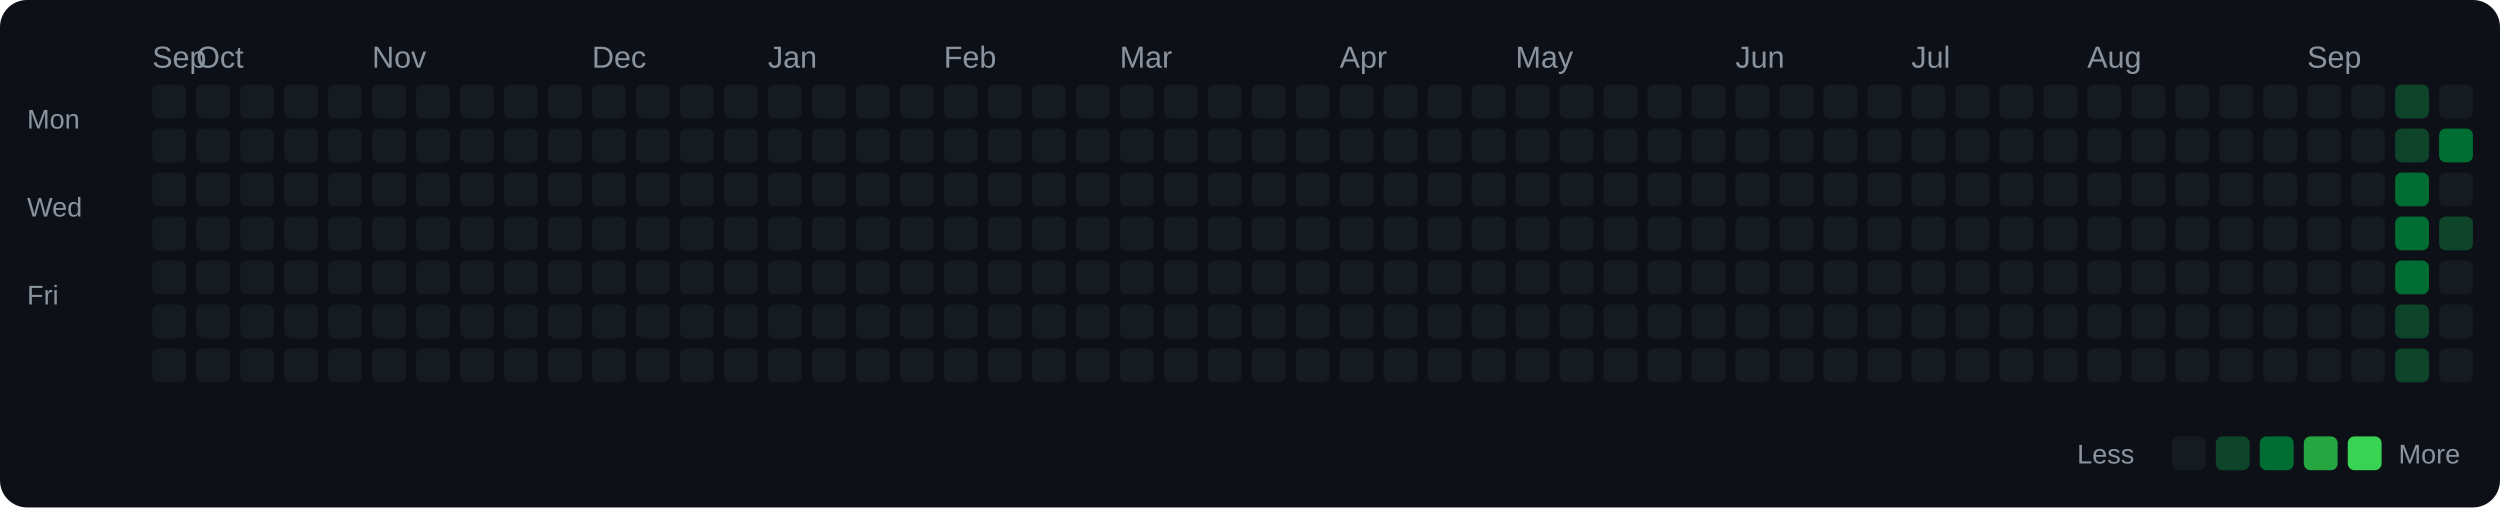
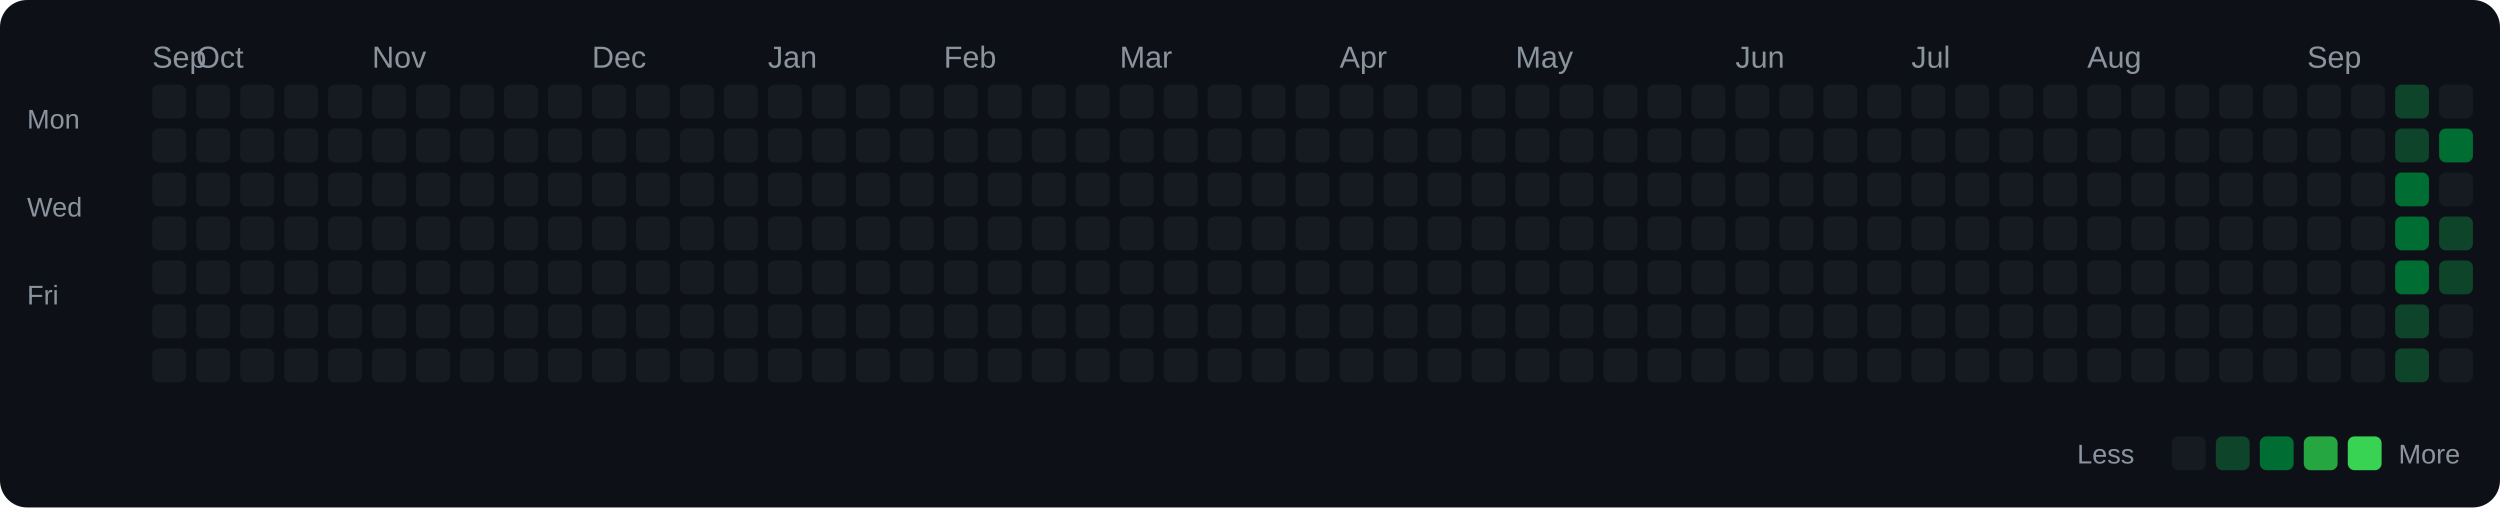
<svg xmlns="http://www.w3.org/2000/svg" width="739" height="150" viewBox="0 0 739 150" role="img" aria-labelledby="title description">
  <rect width="100%" height="100%" fill="#0d1117" rx="8" />
  <text x="45" y="20" fill="#8b949e" font-family="Arial, sans-serif" font-size="9"> Sep </text>
  <text x="58" y="20" fill="#8b949e" font-family="Arial, sans-serif" font-size="9"> Oct </text>
  <text x="110" y="20" fill="#8b949e" font-family="Arial, sans-serif" font-size="9"> Nov </text>
  <text x="175" y="20" fill="#8b949e" font-family="Arial, sans-serif" font-size="9"> Dec </text>
  <text x="227" y="20" fill="#8b949e" font-family="Arial, sans-serif" font-size="9"> Jan </text>
  <text x="279" y="20" fill="#8b949e" font-family="Arial, sans-serif" font-size="9"> Feb </text>
  <text x="331" y="20" fill="#8b949e" font-family="Arial, sans-serif" font-size="9"> Mar </text>
  <text x="396" y="20" fill="#8b949e" font-family="Arial, sans-serif" font-size="9"> Apr </text>
  <text x="448" y="20" fill="#8b949e" font-family="Arial, sans-serif" font-size="9"> May </text>
  <text x="513" y="20" fill="#8b949e" font-family="Arial, sans-serif" font-size="9"> Jun </text>
  <text x="565" y="20" fill="#8b949e" font-family="Arial, sans-serif" font-size="9"> Jul </text>
  <text x="617" y="20" fill="#8b949e" font-family="Arial, sans-serif" font-size="9"> Aug </text>
  <text x="682" y="20" fill="#8b949e" font-family="Arial, sans-serif" font-size="9"> Sep </text>
  <rect x="45" y="25" width="10" height="10" rx="2" fill="#161b22"> </rect>
  <rect x="45" y="38" width="10" height="10" rx="2" fill="#161b22"> </rect>
  <rect x="45" y="51" width="10" height="10" rx="2" fill="#161b22"> </rect>
  <rect x="45" y="64" width="10" height="10" rx="2" fill="#161b22"> </rect>
  <rect x="45" y="77" width="10" height="10" rx="2" fill="#161b22"> </rect>
  <rect x="45" y="90" width="10" height="10" rx="2" fill="#161b22"> </rect>
  <rect x="45" y="103" width="10" height="10" rx="2" fill="#161b22"> </rect>
  <rect x="58" y="25" width="10" height="10" rx="2" fill="#161b22"> </rect>
  <rect x="58" y="38" width="10" height="10" rx="2" fill="#161b22"> </rect>
  <rect x="58" y="51" width="10" height="10" rx="2" fill="#161b22"> </rect>
  <rect x="58" y="64" width="10" height="10" rx="2" fill="#161b22"> </rect>
  <rect x="58" y="77" width="10" height="10" rx="2" fill="#161b22"> </rect>
  <rect x="58" y="90" width="10" height="10" rx="2" fill="#161b22"> </rect>
  <rect x="58" y="103" width="10" height="10" rx="2" fill="#161b22"> </rect>
  <rect x="71" y="25" width="10" height="10" rx="2" fill="#161b22"> </rect>
  <rect x="71" y="38" width="10" height="10" rx="2" fill="#161b22"> </rect>
  <rect x="71" y="51" width="10" height="10" rx="2" fill="#161b22"> </rect>
  <rect x="71" y="64" width="10" height="10" rx="2" fill="#161b22"> </rect>
  <rect x="71" y="77" width="10" height="10" rx="2" fill="#161b22"> </rect>
  <rect x="71" y="90" width="10" height="10" rx="2" fill="#161b22"> </rect>
  <rect x="71" y="103" width="10" height="10" rx="2" fill="#161b22"> </rect>
  <rect x="84" y="25" width="10" height="10" rx="2" fill="#161b22"> </rect>
  <rect x="84" y="38" width="10" height="10" rx="2" fill="#161b22"> </rect>
  <rect x="84" y="51" width="10" height="10" rx="2" fill="#161b22"> </rect>
  <rect x="84" y="64" width="10" height="10" rx="2" fill="#161b22"> </rect>
  <rect x="84" y="77" width="10" height="10" rx="2" fill="#161b22"> </rect>
  <rect x="84" y="90" width="10" height="10" rx="2" fill="#161b22"> </rect>
  <rect x="84" y="103" width="10" height="10" rx="2" fill="#161b22"> </rect>
  <rect x="97" y="25" width="10" height="10" rx="2" fill="#161b22"> </rect>
  <rect x="97" y="38" width="10" height="10" rx="2" fill="#161b22"> </rect>
  <rect x="97" y="51" width="10" height="10" rx="2" fill="#161b22"> </rect>
  <rect x="97" y="64" width="10" height="10" rx="2" fill="#161b22"> </rect>
  <rect x="97" y="77" width="10" height="10" rx="2" fill="#161b22"> </rect>
  <rect x="97" y="90" width="10" height="10" rx="2" fill="#161b22"> </rect>
  <rect x="97" y="103" width="10" height="10" rx="2" fill="#161b22"> </rect>
  <rect x="110" y="25" width="10" height="10" rx="2" fill="#161b22"> </rect>
  <rect x="110" y="38" width="10" height="10" rx="2" fill="#161b22"> </rect>
  <rect x="110" y="51" width="10" height="10" rx="2" fill="#161b22"> </rect>
  <rect x="110" y="64" width="10" height="10" rx="2" fill="#161b22"> </rect>
  <rect x="110" y="77" width="10" height="10" rx="2" fill="#161b22"> </rect>
  <rect x="110" y="90" width="10" height="10" rx="2" fill="#161b22"> </rect>
  <rect x="110" y="103" width="10" height="10" rx="2" fill="#161b22"> </rect>
  <rect x="123" y="25" width="10" height="10" rx="2" fill="#161b22"> </rect>
  <rect x="123" y="38" width="10" height="10" rx="2" fill="#161b22"> </rect>
  <rect x="123" y="51" width="10" height="10" rx="2" fill="#161b22"> </rect>
  <rect x="123" y="64" width="10" height="10" rx="2" fill="#161b22"> </rect>
  <rect x="123" y="77" width="10" height="10" rx="2" fill="#161b22"> </rect>
  <rect x="123" y="90" width="10" height="10" rx="2" fill="#161b22"> </rect>
  <rect x="123" y="103" width="10" height="10" rx="2" fill="#161b22"> </rect>
  <rect x="136" y="25" width="10" height="10" rx="2" fill="#161b22"> </rect>
  <rect x="136" y="38" width="10" height="10" rx="2" fill="#161b22"> </rect>
  <rect x="136" y="51" width="10" height="10" rx="2" fill="#161b22"> </rect>
  <rect x="136" y="64" width="10" height="10" rx="2" fill="#161b22"> </rect>
  <rect x="136" y="77" width="10" height="10" rx="2" fill="#161b22"> </rect>
  <rect x="136" y="90" width="10" height="10" rx="2" fill="#161b22"> </rect>
  <rect x="136" y="103" width="10" height="10" rx="2" fill="#161b22"> </rect>
  <rect x="149" y="25" width="10" height="10" rx="2" fill="#161b22"> </rect>
  <rect x="149" y="38" width="10" height="10" rx="2" fill="#161b22"> </rect>
  <rect x="149" y="51" width="10" height="10" rx="2" fill="#161b22"> </rect>
  <rect x="149" y="64" width="10" height="10" rx="2" fill="#161b22"> </rect>
  <rect x="149" y="77" width="10" height="10" rx="2" fill="#161b22"> </rect>
  <rect x="149" y="90" width="10" height="10" rx="2" fill="#161b22"> </rect>
  <rect x="149" y="103" width="10" height="10" rx="2" fill="#161b22"> </rect>
  <rect x="162" y="25" width="10" height="10" rx="2" fill="#161b22"> </rect>
  <rect x="162" y="38" width="10" height="10" rx="2" fill="#161b22"> </rect>
  <rect x="162" y="51" width="10" height="10" rx="2" fill="#161b22"> </rect>
  <rect x="162" y="64" width="10" height="10" rx="2" fill="#161b22"> </rect>
  <rect x="162" y="77" width="10" height="10" rx="2" fill="#161b22"> </rect>
  <rect x="162" y="90" width="10" height="10" rx="2" fill="#161b22"> </rect>
  <rect x="162" y="103" width="10" height="10" rx="2" fill="#161b22"> </rect>
  <rect x="175" y="25" width="10" height="10" rx="2" fill="#161b22"> </rect>
  <rect x="175" y="38" width="10" height="10" rx="2" fill="#161b22"> </rect>
  <rect x="175" y="51" width="10" height="10" rx="2" fill="#161b22"> </rect>
  <rect x="175" y="64" width="10" height="10" rx="2" fill="#161b22"> </rect>
  <rect x="175" y="77" width="10" height="10" rx="2" fill="#161b22"> </rect>
  <rect x="175" y="90" width="10" height="10" rx="2" fill="#161b22"> </rect>
  <rect x="175" y="103" width="10" height="10" rx="2" fill="#161b22"> </rect>
  <rect x="188" y="25" width="10" height="10" rx="2" fill="#161b22"> </rect>
  <rect x="188" y="38" width="10" height="10" rx="2" fill="#161b22"> </rect>
  <rect x="188" y="51" width="10" height="10" rx="2" fill="#161b22"> </rect>
  <rect x="188" y="64" width="10" height="10" rx="2" fill="#161b22"> </rect>
  <rect x="188" y="77" width="10" height="10" rx="2" fill="#161b22"> </rect>
  <rect x="188" y="90" width="10" height="10" rx="2" fill="#161b22"> </rect>
  <rect x="188" y="103" width="10" height="10" rx="2" fill="#161b22"> </rect>
  <rect x="201" y="25" width="10" height="10" rx="2" fill="#161b22"> </rect>
  <rect x="201" y="38" width="10" height="10" rx="2" fill="#161b22"> </rect>
  <rect x="201" y="51" width="10" height="10" rx="2" fill="#161b22"> </rect>
  <rect x="201" y="64" width="10" height="10" rx="2" fill="#161b22"> </rect>
  <rect x="201" y="77" width="10" height="10" rx="2" fill="#161b22"> </rect>
  <rect x="201" y="90" width="10" height="10" rx="2" fill="#161b22"> </rect>
  <rect x="201" y="103" width="10" height="10" rx="2" fill="#161b22"> </rect>
  <rect x="214" y="25" width="10" height="10" rx="2" fill="#161b22"> </rect>
  <rect x="214" y="38" width="10" height="10" rx="2" fill="#161b22"> </rect>
  <rect x="214" y="51" width="10" height="10" rx="2" fill="#161b22"> </rect>
  <rect x="214" y="64" width="10" height="10" rx="2" fill="#161b22"> </rect>
  <rect x="214" y="77" width="10" height="10" rx="2" fill="#161b22"> </rect>
  <rect x="214" y="90" width="10" height="10" rx="2" fill="#161b22"> </rect>
  <rect x="214" y="103" width="10" height="10" rx="2" fill="#161b22"> </rect>
  <rect x="227" y="25" width="10" height="10" rx="2" fill="#161b22"> </rect>
  <rect x="227" y="38" width="10" height="10" rx="2" fill="#161b22"> </rect>
  <rect x="227" y="51" width="10" height="10" rx="2" fill="#161b22"> </rect>
  <rect x="227" y="64" width="10" height="10" rx="2" fill="#161b22"> </rect>
  <rect x="227" y="77" width="10" height="10" rx="2" fill="#161b22"> </rect>
  <rect x="227" y="90" width="10" height="10" rx="2" fill="#161b22"> </rect>
  <rect x="227" y="103" width="10" height="10" rx="2" fill="#161b22"> </rect>
  <rect x="240" y="25" width="10" height="10" rx="2" fill="#161b22"> </rect>
  <rect x="240" y="38" width="10" height="10" rx="2" fill="#161b22"> </rect>
  <rect x="240" y="51" width="10" height="10" rx="2" fill="#161b22"> </rect>
  <rect x="240" y="64" width="10" height="10" rx="2" fill="#161b22"> </rect>
  <rect x="240" y="77" width="10" height="10" rx="2" fill="#161b22"> </rect>
  <rect x="240" y="90" width="10" height="10" rx="2" fill="#161b22"> </rect>
  <rect x="240" y="103" width="10" height="10" rx="2" fill="#161b22"> </rect>
  <rect x="253" y="25" width="10" height="10" rx="2" fill="#161b22"> </rect>
  <rect x="253" y="38" width="10" height="10" rx="2" fill="#161b22"> </rect>
  <rect x="253" y="51" width="10" height="10" rx="2" fill="#161b22"> </rect>
  <rect x="253" y="64" width="10" height="10" rx="2" fill="#161b22"> </rect>
  <rect x="253" y="77" width="10" height="10" rx="2" fill="#161b22"> </rect>
  <rect x="253" y="90" width="10" height="10" rx="2" fill="#161b22"> </rect>
  <rect x="253" y="103" width="10" height="10" rx="2" fill="#161b22"> </rect>
  <rect x="266" y="25" width="10" height="10" rx="2" fill="#161b22"> </rect>
  <rect x="266" y="38" width="10" height="10" rx="2" fill="#161b22"> </rect>
  <rect x="266" y="51" width="10" height="10" rx="2" fill="#161b22"> </rect>
  <rect x="266" y="64" width="10" height="10" rx="2" fill="#161b22"> </rect>
  <rect x="266" y="77" width="10" height="10" rx="2" fill="#161b22"> </rect>
  <rect x="266" y="90" width="10" height="10" rx="2" fill="#161b22"> </rect>
  <rect x="266" y="103" width="10" height="10" rx="2" fill="#161b22"> </rect>
  <rect x="279" y="25" width="10" height="10" rx="2" fill="#161b22"> </rect>
  <rect x="279" y="38" width="10" height="10" rx="2" fill="#161b22"> </rect>
  <rect x="279" y="51" width="10" height="10" rx="2" fill="#161b22"> </rect>
  <rect x="279" y="64" width="10" height="10" rx="2" fill="#161b22"> </rect>
  <rect x="279" y="77" width="10" height="10" rx="2" fill="#161b22"> </rect>
  <rect x="279" y="90" width="10" height="10" rx="2" fill="#161b22"> </rect>
  <rect x="279" y="103" width="10" height="10" rx="2" fill="#161b22"> </rect>
  <rect x="292" y="25" width="10" height="10" rx="2" fill="#161b22"> </rect>
  <rect x="292" y="38" width="10" height="10" rx="2" fill="#161b22"> </rect>
  <rect x="292" y="51" width="10" height="10" rx="2" fill="#161b22"> </rect>
  <rect x="292" y="64" width="10" height="10" rx="2" fill="#161b22"> </rect>
  <rect x="292" y="77" width="10" height="10" rx="2" fill="#161b22"> </rect>
  <rect x="292" y="90" width="10" height="10" rx="2" fill="#161b22"> </rect>
  <rect x="292" y="103" width="10" height="10" rx="2" fill="#161b22"> </rect>
  <rect x="305" y="25" width="10" height="10" rx="2" fill="#161b22"> </rect>
  <rect x="305" y="38" width="10" height="10" rx="2" fill="#161b22"> </rect>
  <rect x="305" y="51" width="10" height="10" rx="2" fill="#161b22"> </rect>
  <rect x="305" y="64" width="10" height="10" rx="2" fill="#161b22"> </rect>
  <rect x="305" y="77" width="10" height="10" rx="2" fill="#161b22"> </rect>
  <rect x="305" y="90" width="10" height="10" rx="2" fill="#161b22"> </rect>
  <rect x="305" y="103" width="10" height="10" rx="2" fill="#161b22"> </rect>
  <rect x="318" y="25" width="10" height="10" rx="2" fill="#161b22"> </rect>
  <rect x="318" y="38" width="10" height="10" rx="2" fill="#161b22"> </rect>
  <rect x="318" y="51" width="10" height="10" rx="2" fill="#161b22"> </rect>
  <rect x="318" y="64" width="10" height="10" rx="2" fill="#161b22"> </rect>
  <rect x="318" y="77" width="10" height="10" rx="2" fill="#161b22"> </rect>
  <rect x="318" y="90" width="10" height="10" rx="2" fill="#161b22"> </rect>
  <rect x="318" y="103" width="10" height="10" rx="2" fill="#161b22"> </rect>
  <rect x="331" y="25" width="10" height="10" rx="2" fill="#161b22"> </rect>
  <rect x="331" y="38" width="10" height="10" rx="2" fill="#161b22"> </rect>
  <rect x="331" y="51" width="10" height="10" rx="2" fill="#161b22"> </rect>
  <rect x="331" y="64" width="10" height="10" rx="2" fill="#161b22"> </rect>
  <rect x="331" y="77" width="10" height="10" rx="2" fill="#161b22"> </rect>
  <rect x="331" y="90" width="10" height="10" rx="2" fill="#161b22"> </rect>
  <rect x="331" y="103" width="10" height="10" rx="2" fill="#161b22"> </rect>
  <rect x="344" y="25" width="10" height="10" rx="2" fill="#161b22"> </rect>
  <rect x="344" y="38" width="10" height="10" rx="2" fill="#161b22"> </rect>
  <rect x="344" y="51" width="10" height="10" rx="2" fill="#161b22"> </rect>
  <rect x="344" y="64" width="10" height="10" rx="2" fill="#161b22"> </rect>
  <rect x="344" y="77" width="10" height="10" rx="2" fill="#161b22"> </rect>
  <rect x="344" y="90" width="10" height="10" rx="2" fill="#161b22"> </rect>
  <rect x="344" y="103" width="10" height="10" rx="2" fill="#161b22"> </rect>
  <rect x="357" y="25" width="10" height="10" rx="2" fill="#161b22"> </rect>
  <rect x="357" y="38" width="10" height="10" rx="2" fill="#161b22"> </rect>
  <rect x="357" y="51" width="10" height="10" rx="2" fill="#161b22"> </rect>
  <rect x="357" y="64" width="10" height="10" rx="2" fill="#161b22"> </rect>
  <rect x="357" y="77" width="10" height="10" rx="2" fill="#161b22"> </rect>
  <rect x="357" y="90" width="10" height="10" rx="2" fill="#161b22"> </rect>
  <rect x="357" y="103" width="10" height="10" rx="2" fill="#161b22"> </rect>
  <rect x="370" y="25" width="10" height="10" rx="2" fill="#161b22"> </rect>
  <rect x="370" y="38" width="10" height="10" rx="2" fill="#161b22"> </rect>
  <rect x="370" y="51" width="10" height="10" rx="2" fill="#161b22"> </rect>
  <rect x="370" y="64" width="10" height="10" rx="2" fill="#161b22"> </rect>
  <rect x="370" y="77" width="10" height="10" rx="2" fill="#161b22"> </rect>
  <rect x="370" y="90" width="10" height="10" rx="2" fill="#161b22"> </rect>
  <rect x="370" y="103" width="10" height="10" rx="2" fill="#161b22"> </rect>
  <rect x="383" y="25" width="10" height="10" rx="2" fill="#161b22"> </rect>
  <rect x="383" y="38" width="10" height="10" rx="2" fill="#161b22"> </rect>
  <rect x="383" y="51" width="10" height="10" rx="2" fill="#161b22"> </rect>
  <rect x="383" y="64" width="10" height="10" rx="2" fill="#161b22"> </rect>
  <rect x="383" y="77" width="10" height="10" rx="2" fill="#161b22"> </rect>
  <rect x="383" y="90" width="10" height="10" rx="2" fill="#161b22"> </rect>
  <rect x="383" y="103" width="10" height="10" rx="2" fill="#161b22"> </rect>
  <rect x="396" y="25" width="10" height="10" rx="2" fill="#161b22"> </rect>
  <rect x="396" y="38" width="10" height="10" rx="2" fill="#161b22"> </rect>
  <rect x="396" y="51" width="10" height="10" rx="2" fill="#161b22"> </rect>
  <rect x="396" y="64" width="10" height="10" rx="2" fill="#161b22"> </rect>
  <rect x="396" y="77" width="10" height="10" rx="2" fill="#161b22"> </rect>
  <rect x="396" y="90" width="10" height="10" rx="2" fill="#161b22"> </rect>
  <rect x="396" y="103" width="10" height="10" rx="2" fill="#161b22"> </rect>
  <rect x="409" y="25" width="10" height="10" rx="2" fill="#161b22"> </rect>
  <rect x="409" y="38" width="10" height="10" rx="2" fill="#161b22"> </rect>
  <rect x="409" y="51" width="10" height="10" rx="2" fill="#161b22"> </rect>
  <rect x="409" y="64" width="10" height="10" rx="2" fill="#161b22"> </rect>
  <rect x="409" y="77" width="10" height="10" rx="2" fill="#161b22"> </rect>
  <rect x="409" y="90" width="10" height="10" rx="2" fill="#161b22"> </rect>
  <rect x="409" y="103" width="10" height="10" rx="2" fill="#161b22"> </rect>
  <rect x="422" y="25" width="10" height="10" rx="2" fill="#161b22"> </rect>
  <rect x="422" y="38" width="10" height="10" rx="2" fill="#161b22"> </rect>
  <rect x="422" y="51" width="10" height="10" rx="2" fill="#161b22"> </rect>
  <rect x="422" y="64" width="10" height="10" rx="2" fill="#161b22"> </rect>
  <rect x="422" y="77" width="10" height="10" rx="2" fill="#161b22"> </rect>
  <rect x="422" y="90" width="10" height="10" rx="2" fill="#161b22"> </rect>
  <rect x="422" y="103" width="10" height="10" rx="2" fill="#161b22"> </rect>
  <rect x="435" y="25" width="10" height="10" rx="2" fill="#161b22"> </rect>
  <rect x="435" y="38" width="10" height="10" rx="2" fill="#161b22"> </rect>
  <rect x="435" y="51" width="10" height="10" rx="2" fill="#161b22"> </rect>
  <rect x="435" y="64" width="10" height="10" rx="2" fill="#161b22"> </rect>
  <rect x="435" y="77" width="10" height="10" rx="2" fill="#161b22"> </rect>
  <rect x="435" y="90" width="10" height="10" rx="2" fill="#161b22"> </rect>
  <rect x="435" y="103" width="10" height="10" rx="2" fill="#161b22"> </rect>
  <rect x="448" y="25" width="10" height="10" rx="2" fill="#161b22"> </rect>
  <rect x="448" y="38" width="10" height="10" rx="2" fill="#161b22"> </rect>
  <rect x="448" y="51" width="10" height="10" rx="2" fill="#161b22"> </rect>
  <rect x="448" y="64" width="10" height="10" rx="2" fill="#161b22"> </rect>
  <rect x="448" y="77" width="10" height="10" rx="2" fill="#161b22"> </rect>
  <rect x="448" y="90" width="10" height="10" rx="2" fill="#161b22"> </rect>
  <rect x="448" y="103" width="10" height="10" rx="2" fill="#161b22"> </rect>
  <rect x="461" y="25" width="10" height="10" rx="2" fill="#161b22"> </rect>
  <rect x="461" y="38" width="10" height="10" rx="2" fill="#161b22"> </rect>
  <rect x="461" y="51" width="10" height="10" rx="2" fill="#161b22"> </rect>
  <rect x="461" y="64" width="10" height="10" rx="2" fill="#161b22"> </rect>
  <rect x="461" y="77" width="10" height="10" rx="2" fill="#161b22"> </rect>
  <rect x="461" y="90" width="10" height="10" rx="2" fill="#161b22"> </rect>
  <rect x="461" y="103" width="10" height="10" rx="2" fill="#161b22"> </rect>
  <rect x="474" y="25" width="10" height="10" rx="2" fill="#161b22"> </rect>
  <rect x="474" y="38" width="10" height="10" rx="2" fill="#161b22"> </rect>
  <rect x="474" y="51" width="10" height="10" rx="2" fill="#161b22"> </rect>
  <rect x="474" y="64" width="10" height="10" rx="2" fill="#161b22"> </rect>
  <rect x="474" y="77" width="10" height="10" rx="2" fill="#161b22"> </rect>
  <rect x="474" y="90" width="10" height="10" rx="2" fill="#161b22"> </rect>
  <rect x="474" y="103" width="10" height="10" rx="2" fill="#161b22"> </rect>
  <rect x="487" y="25" width="10" height="10" rx="2" fill="#161b22"> </rect>
  <rect x="487" y="38" width="10" height="10" rx="2" fill="#161b22"> </rect>
  <rect x="487" y="51" width="10" height="10" rx="2" fill="#161b22"> </rect>
  <rect x="487" y="64" width="10" height="10" rx="2" fill="#161b22"> </rect>
  <rect x="487" y="77" width="10" height="10" rx="2" fill="#161b22"> </rect>
  <rect x="487" y="90" width="10" height="10" rx="2" fill="#161b22"> </rect>
  <rect x="487" y="103" width="10" height="10" rx="2" fill="#161b22"> </rect>
  <rect x="500" y="25" width="10" height="10" rx="2" fill="#161b22"> </rect>
  <rect x="500" y="38" width="10" height="10" rx="2" fill="#161b22"> </rect>
  <rect x="500" y="51" width="10" height="10" rx="2" fill="#161b22"> </rect>
  <rect x="500" y="64" width="10" height="10" rx="2" fill="#161b22"> </rect>
  <rect x="500" y="77" width="10" height="10" rx="2" fill="#161b22"> </rect>
  <rect x="500" y="90" width="10" height="10" rx="2" fill="#161b22"> </rect>
  <rect x="500" y="103" width="10" height="10" rx="2" fill="#161b22"> </rect>
  <rect x="513" y="25" width="10" height="10" rx="2" fill="#161b22"> </rect>
  <rect x="513" y="38" width="10" height="10" rx="2" fill="#161b22"> </rect>
  <rect x="513" y="51" width="10" height="10" rx="2" fill="#161b22"> </rect>
  <rect x="513" y="64" width="10" height="10" rx="2" fill="#161b22"> </rect>
  <rect x="513" y="77" width="10" height="10" rx="2" fill="#161b22"> </rect>
  <rect x="513" y="90" width="10" height="10" rx="2" fill="#161b22"> </rect>
  <rect x="513" y="103" width="10" height="10" rx="2" fill="#161b22"> </rect>
  <rect x="526" y="25" width="10" height="10" rx="2" fill="#161b22"> </rect>
  <rect x="526" y="38" width="10" height="10" rx="2" fill="#161b22"> </rect>
  <rect x="526" y="51" width="10" height="10" rx="2" fill="#161b22"> </rect>
  <rect x="526" y="64" width="10" height="10" rx="2" fill="#161b22"> </rect>
  <rect x="526" y="77" width="10" height="10" rx="2" fill="#161b22"> </rect>
  <rect x="526" y="90" width="10" height="10" rx="2" fill="#161b22"> </rect>
  <rect x="526" y="103" width="10" height="10" rx="2" fill="#161b22"> </rect>
  <rect x="539" y="25" width="10" height="10" rx="2" fill="#161b22"> </rect>
  <rect x="539" y="38" width="10" height="10" rx="2" fill="#161b22"> </rect>
  <rect x="539" y="51" width="10" height="10" rx="2" fill="#161b22"> </rect>
  <rect x="539" y="64" width="10" height="10" rx="2" fill="#161b22"> </rect>
  <rect x="539" y="77" width="10" height="10" rx="2" fill="#161b22"> </rect>
  <rect x="539" y="90" width="10" height="10" rx="2" fill="#161b22"> </rect>
  <rect x="539" y="103" width="10" height="10" rx="2" fill="#161b22"> </rect>
  <rect x="552" y="25" width="10" height="10" rx="2" fill="#161b22"> </rect>
  <rect x="552" y="38" width="10" height="10" rx="2" fill="#161b22"> </rect>
  <rect x="552" y="51" width="10" height="10" rx="2" fill="#161b22"> </rect>
  <rect x="552" y="64" width="10" height="10" rx="2" fill="#161b22"> </rect>
  <rect x="552" y="77" width="10" height="10" rx="2" fill="#161b22"> </rect>
  <rect x="552" y="90" width="10" height="10" rx="2" fill="#161b22"> </rect>
  <rect x="552" y="103" width="10" height="10" rx="2" fill="#161b22"> </rect>
  <rect x="565" y="25" width="10" height="10" rx="2" fill="#161b22"> </rect>
  <rect x="565" y="38" width="10" height="10" rx="2" fill="#161b22"> </rect>
  <rect x="565" y="51" width="10" height="10" rx="2" fill="#161b22"> </rect>
  <rect x="565" y="64" width="10" height="10" rx="2" fill="#161b22"> </rect>
  <rect x="565" y="77" width="10" height="10" rx="2" fill="#161b22"> </rect>
  <rect x="565" y="90" width="10" height="10" rx="2" fill="#161b22"> </rect>
  <rect x="565" y="103" width="10" height="10" rx="2" fill="#161b22"> </rect>
  <rect x="578" y="25" width="10" height="10" rx="2" fill="#161b22"> </rect>
  <rect x="578" y="38" width="10" height="10" rx="2" fill="#161b22"> </rect>
  <rect x="578" y="51" width="10" height="10" rx="2" fill="#161b22"> </rect>
  <rect x="578" y="64" width="10" height="10" rx="2" fill="#161b22"> </rect>
  <rect x="578" y="77" width="10" height="10" rx="2" fill="#161b22"> </rect>
  <rect x="578" y="90" width="10" height="10" rx="2" fill="#161b22"> </rect>
  <rect x="578" y="103" width="10" height="10" rx="2" fill="#161b22"> </rect>
  <rect x="591" y="25" width="10" height="10" rx="2" fill="#161b22"> </rect>
  <rect x="591" y="38" width="10" height="10" rx="2" fill="#161b22"> </rect>
  <rect x="591" y="51" width="10" height="10" rx="2" fill="#161b22"> </rect>
  <rect x="591" y="64" width="10" height="10" rx="2" fill="#161b22"> </rect>
  <rect x="591" y="77" width="10" height="10" rx="2" fill="#161b22"> </rect>
  <rect x="591" y="90" width="10" height="10" rx="2" fill="#161b22"> </rect>
  <rect x="591" y="103" width="10" height="10" rx="2" fill="#161b22"> </rect>
  <rect x="604" y="25" width="10" height="10" rx="2" fill="#161b22"> </rect>
  <rect x="604" y="38" width="10" height="10" rx="2" fill="#161b22"> </rect>
  <rect x="604" y="51" width="10" height="10" rx="2" fill="#161b22"> </rect>
  <rect x="604" y="64" width="10" height="10" rx="2" fill="#161b22"> </rect>
  <rect x="604" y="77" width="10" height="10" rx="2" fill="#161b22"> </rect>
  <rect x="604" y="90" width="10" height="10" rx="2" fill="#161b22"> </rect>
  <rect x="604" y="103" width="10" height="10" rx="2" fill="#161b22"> </rect>
  <rect x="617" y="25" width="10" height="10" rx="2" fill="#161b22"> </rect>
  <rect x="617" y="38" width="10" height="10" rx="2" fill="#161b22"> </rect>
  <rect x="617" y="51" width="10" height="10" rx="2" fill="#161b22"> </rect>
  <rect x="617" y="64" width="10" height="10" rx="2" fill="#161b22"> </rect>
  <rect x="617" y="77" width="10" height="10" rx="2" fill="#161b22"> </rect>
  <rect x="617" y="90" width="10" height="10" rx="2" fill="#161b22"> </rect>
  <rect x="617" y="103" width="10" height="10" rx="2" fill="#161b22"> </rect>
  <rect x="630" y="25" width="10" height="10" rx="2" fill="#161b22"> </rect>
  <rect x="630" y="38" width="10" height="10" rx="2" fill="#161b22"> </rect>
  <rect x="630" y="51" width="10" height="10" rx="2" fill="#161b22"> </rect>
  <rect x="630" y="64" width="10" height="10" rx="2" fill="#161b22"> </rect>
  <rect x="630" y="77" width="10" height="10" rx="2" fill="#161b22"> </rect>
  <rect x="630" y="90" width="10" height="10" rx="2" fill="#161b22"> </rect>
  <rect x="630" y="103" width="10" height="10" rx="2" fill="#161b22"> </rect>
  <rect x="643" y="25" width="10" height="10" rx="2" fill="#161b22"> </rect>
  <rect x="643" y="38" width="10" height="10" rx="2" fill="#161b22"> </rect>
  <rect x="643" y="51" width="10" height="10" rx="2" fill="#161b22"> </rect>
  <rect x="643" y="64" width="10" height="10" rx="2" fill="#161b22"> </rect>
  <rect x="643" y="77" width="10" height="10" rx="2" fill="#161b22"> </rect>
  <rect x="643" y="90" width="10" height="10" rx="2" fill="#161b22"> </rect>
  <rect x="643" y="103" width="10" height="10" rx="2" fill="#161b22"> </rect>
  <rect x="656" y="25" width="10" height="10" rx="2" fill="#161b22"> </rect>
  <rect x="656" y="38" width="10" height="10" rx="2" fill="#161b22"> </rect>
  <rect x="656" y="51" width="10" height="10" rx="2" fill="#161b22"> </rect>
  <rect x="656" y="64" width="10" height="10" rx="2" fill="#161b22"> </rect>
  <rect x="656" y="77" width="10" height="10" rx="2" fill="#161b22"> </rect>
  <rect x="656" y="90" width="10" height="10" rx="2" fill="#161b22"> </rect>
  <rect x="656" y="103" width="10" height="10" rx="2" fill="#161b22"> </rect>
  <rect x="669" y="25" width="10" height="10" rx="2" fill="#161b22"> </rect>
  <rect x="669" y="38" width="10" height="10" rx="2" fill="#161b22"> </rect>
  <rect x="669" y="51" width="10" height="10" rx="2" fill="#161b22"> </rect>
  <rect x="669" y="64" width="10" height="10" rx="2" fill="#161b22"> </rect>
  <rect x="669" y="77" width="10" height="10" rx="2" fill="#161b22"> </rect>
  <rect x="669" y="90" width="10" height="10" rx="2" fill="#161b22"> </rect>
  <rect x="669" y="103" width="10" height="10" rx="2" fill="#161b22"> </rect>
  <rect x="682" y="25" width="10" height="10" rx="2" fill="#161b22"> </rect>
  <rect x="682" y="38" width="10" height="10" rx="2" fill="#161b22"> </rect>
  <rect x="682" y="51" width="10" height="10" rx="2" fill="#161b22"> </rect>
  <rect x="682" y="64" width="10" height="10" rx="2" fill="#161b22"> </rect>
  <rect x="682" y="77" width="10" height="10" rx="2" fill="#161b22"> </rect>
  <rect x="682" y="90" width="10" height="10" rx="2" fill="#161b22"> </rect>
  <rect x="682" y="103" width="10" height="10" rx="2" fill="#161b22"> </rect>
  <rect x="695" y="25" width="10" height="10" rx="2" fill="#161b22"> </rect>
  <rect x="695" y="38" width="10" height="10" rx="2" fill="#161b22"> </rect>
  <rect x="695" y="51" width="10" height="10" rx="2" fill="#161b22"> </rect>
  <rect x="695" y="64" width="10" height="10" rx="2" fill="#161b22"> </rect>
  <rect x="695" y="77" width="10" height="10" rx="2" fill="#161b22"> </rect>
  <rect x="695" y="90" width="10" height="10" rx="2" fill="#161b22"> </rect>
  <rect x="695" y="103" width="10" height="10" rx="2" fill="#161b22"> </rect>
  <rect x="708" y="25" width="10" height="10" rx="2" fill="#0e4429"> </rect>
  <rect x="708" y="38" width="10" height="10" rx="2" fill="#0e4429"> </rect>
  <rect x="708" y="51" width="10" height="10" rx="2" fill="#006d32"> </rect>
  <rect x="708" y="64" width="10" height="10" rx="2" fill="#006d32"> </rect>
  <rect x="708" y="77" width="10" height="10" rx="2" fill="#006d32"> </rect>
  <rect x="708" y="90" width="10" height="10" rx="2" fill="#0e4429"> </rect>
  <rect x="708" y="103" width="10" height="10" rx="2" fill="#0e4429"> </rect>
  <rect x="721" y="25" width="10" height="10" rx="2" fill="#161b22"> </rect>
  <rect x="721" y="38" width="10" height="10" rx="2" fill="#006d32"> </rect>
  <rect x="721" y="51" width="10" height="10" rx="2" fill="#161b22"> </rect>
  <rect x="721" y="64" width="10" height="10" rx="2" fill="#0e4429"> </rect>
-   <rect x="721" y="77" width="10" height="10" rx="2" fill="#161b22"> </rect>
+   <rect x="721" y="77" width="10" height="10" rx="2" fill="#0e4429"> </rect>
  <rect x="721" y="90" width="10" height="10" rx="2" fill="#161b22"> </rect>
  <rect x="721" y="103" width="10" height="10" rx="2" fill="#161b22"> </rect>
  <text x="8" y="38" fill="#8b949e" font-family="Arial, sans-serif" font-size="8">Mon</text>
  <text x="8" y="64" fill="#8b949e" font-family="Arial, sans-serif" font-size="8">Wed</text>
  <text x="8" y="90" fill="#8b949e" font-family="Arial, sans-serif" font-size="8">Fri</text>
  <text x="614" y="137" fill="#8b949e" font-family="Arial, sans-serif" font-size="8">Less</text>
  <rect x="642" y="129" width="10" height="10" rx="2" fill="#161b22" />
  <rect x="655" y="129" width="10" height="10" rx="2" fill="#0e4429" />
  <rect x="668" y="129" width="10" height="10" rx="2" fill="#006d32" />
  <rect x="681" y="129" width="10" height="10" rx="2" fill="#26a641" />
  <rect x="694" y="129" width="10" height="10" rx="2" fill="#39d353" />
  <text x="709" y="137" fill="#8b949e" font-family="Arial, sans-serif" font-size="8">More</text>
</svg>
